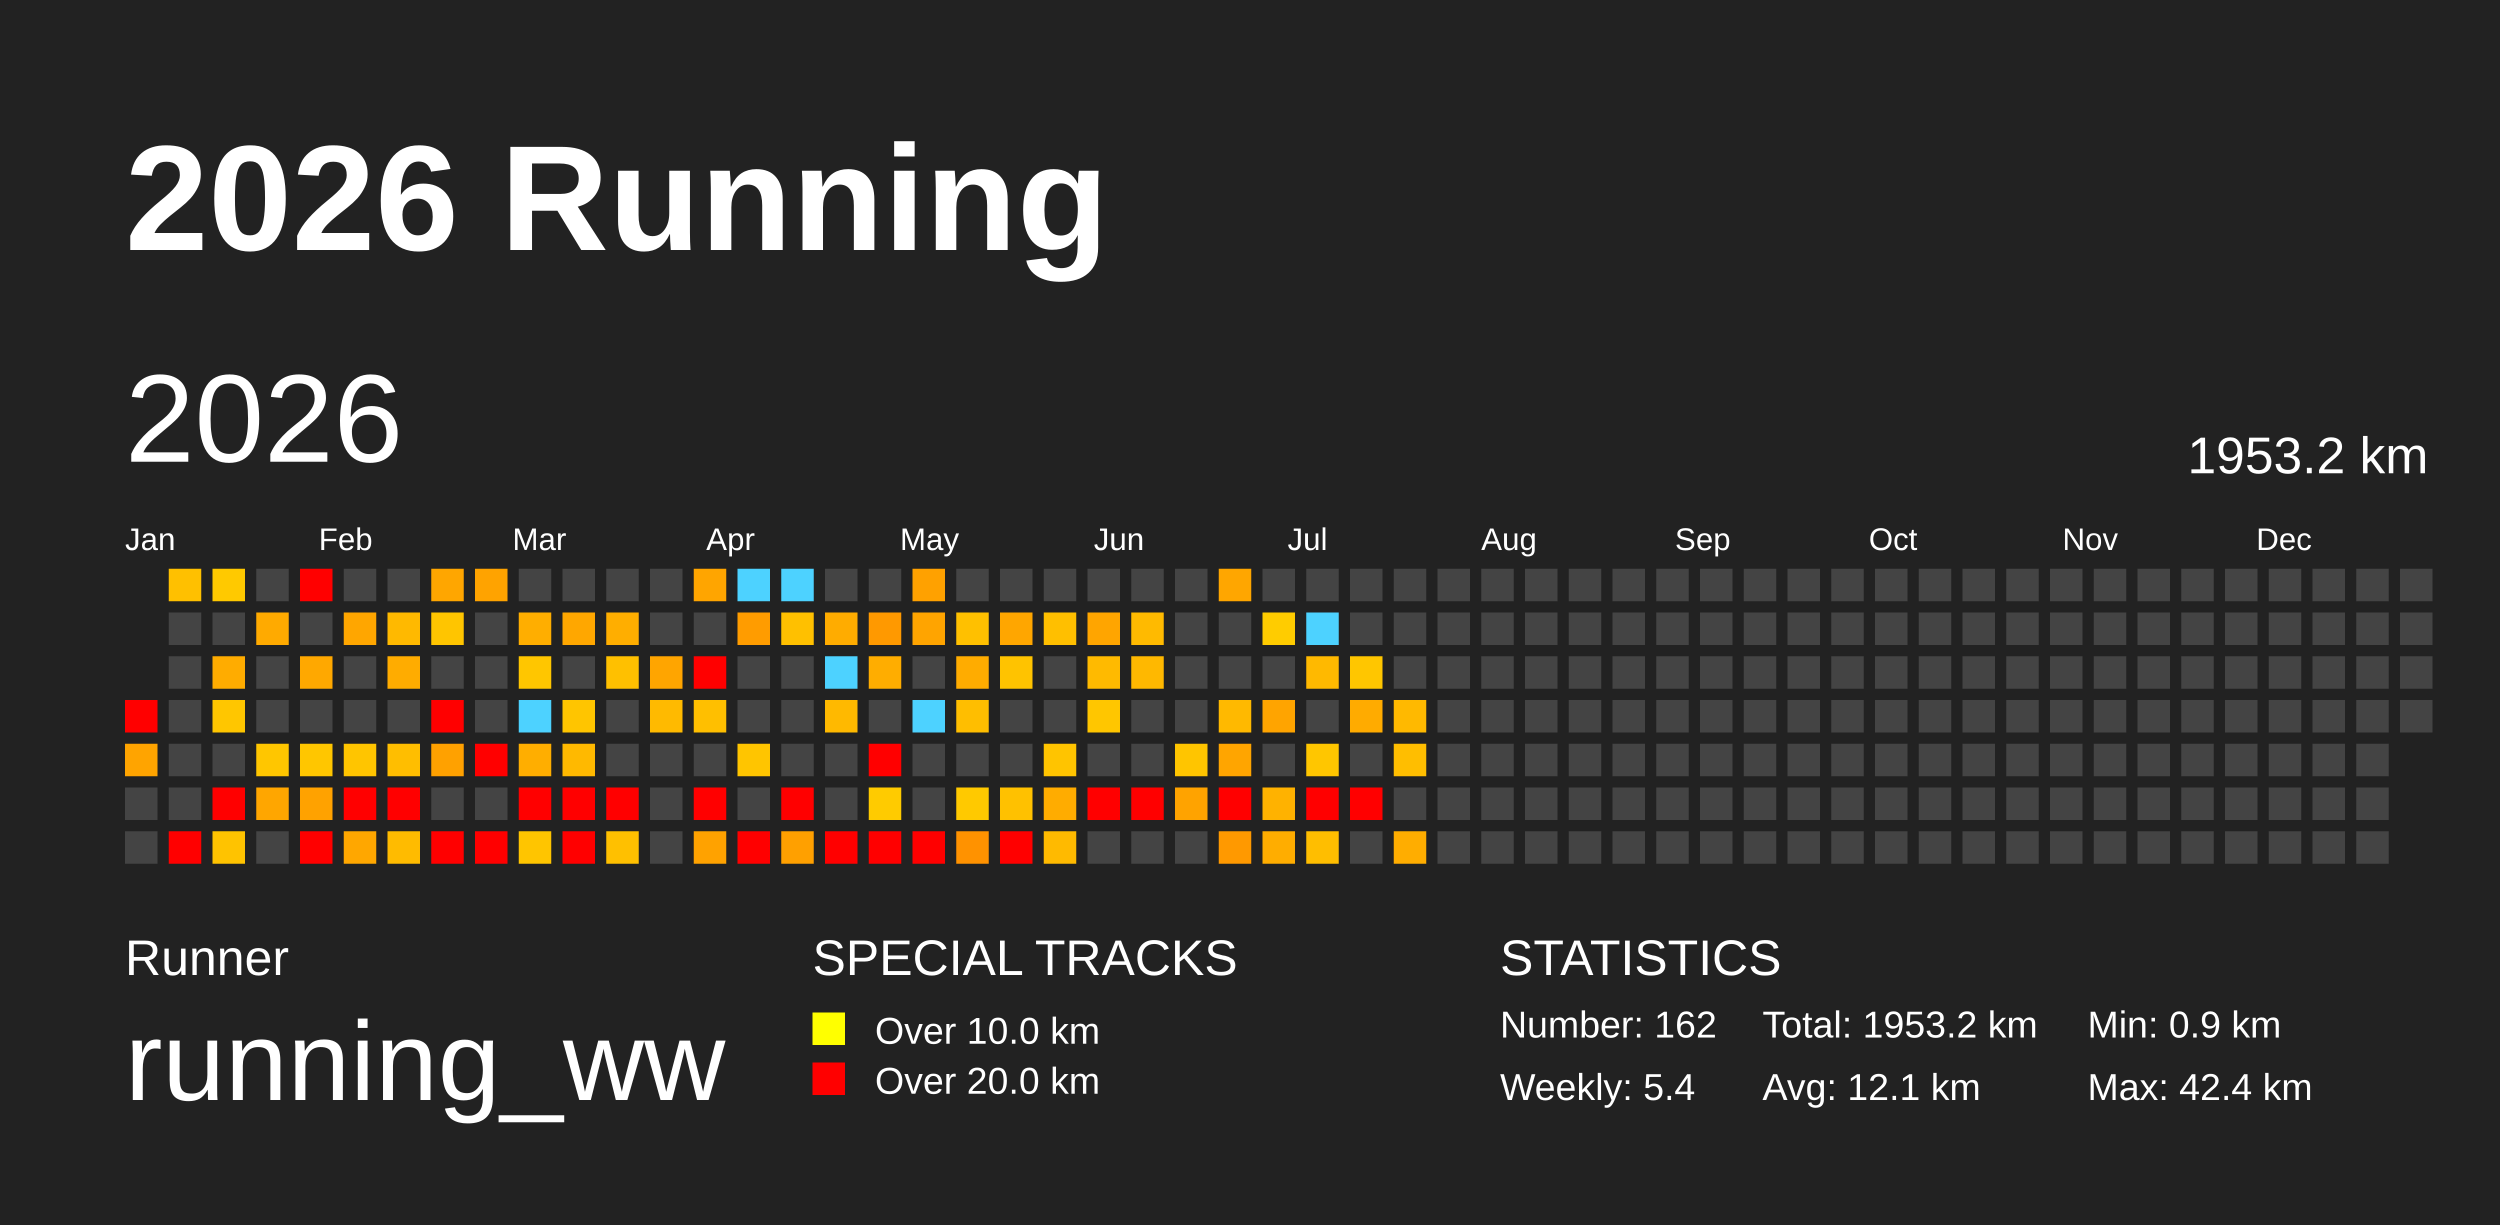
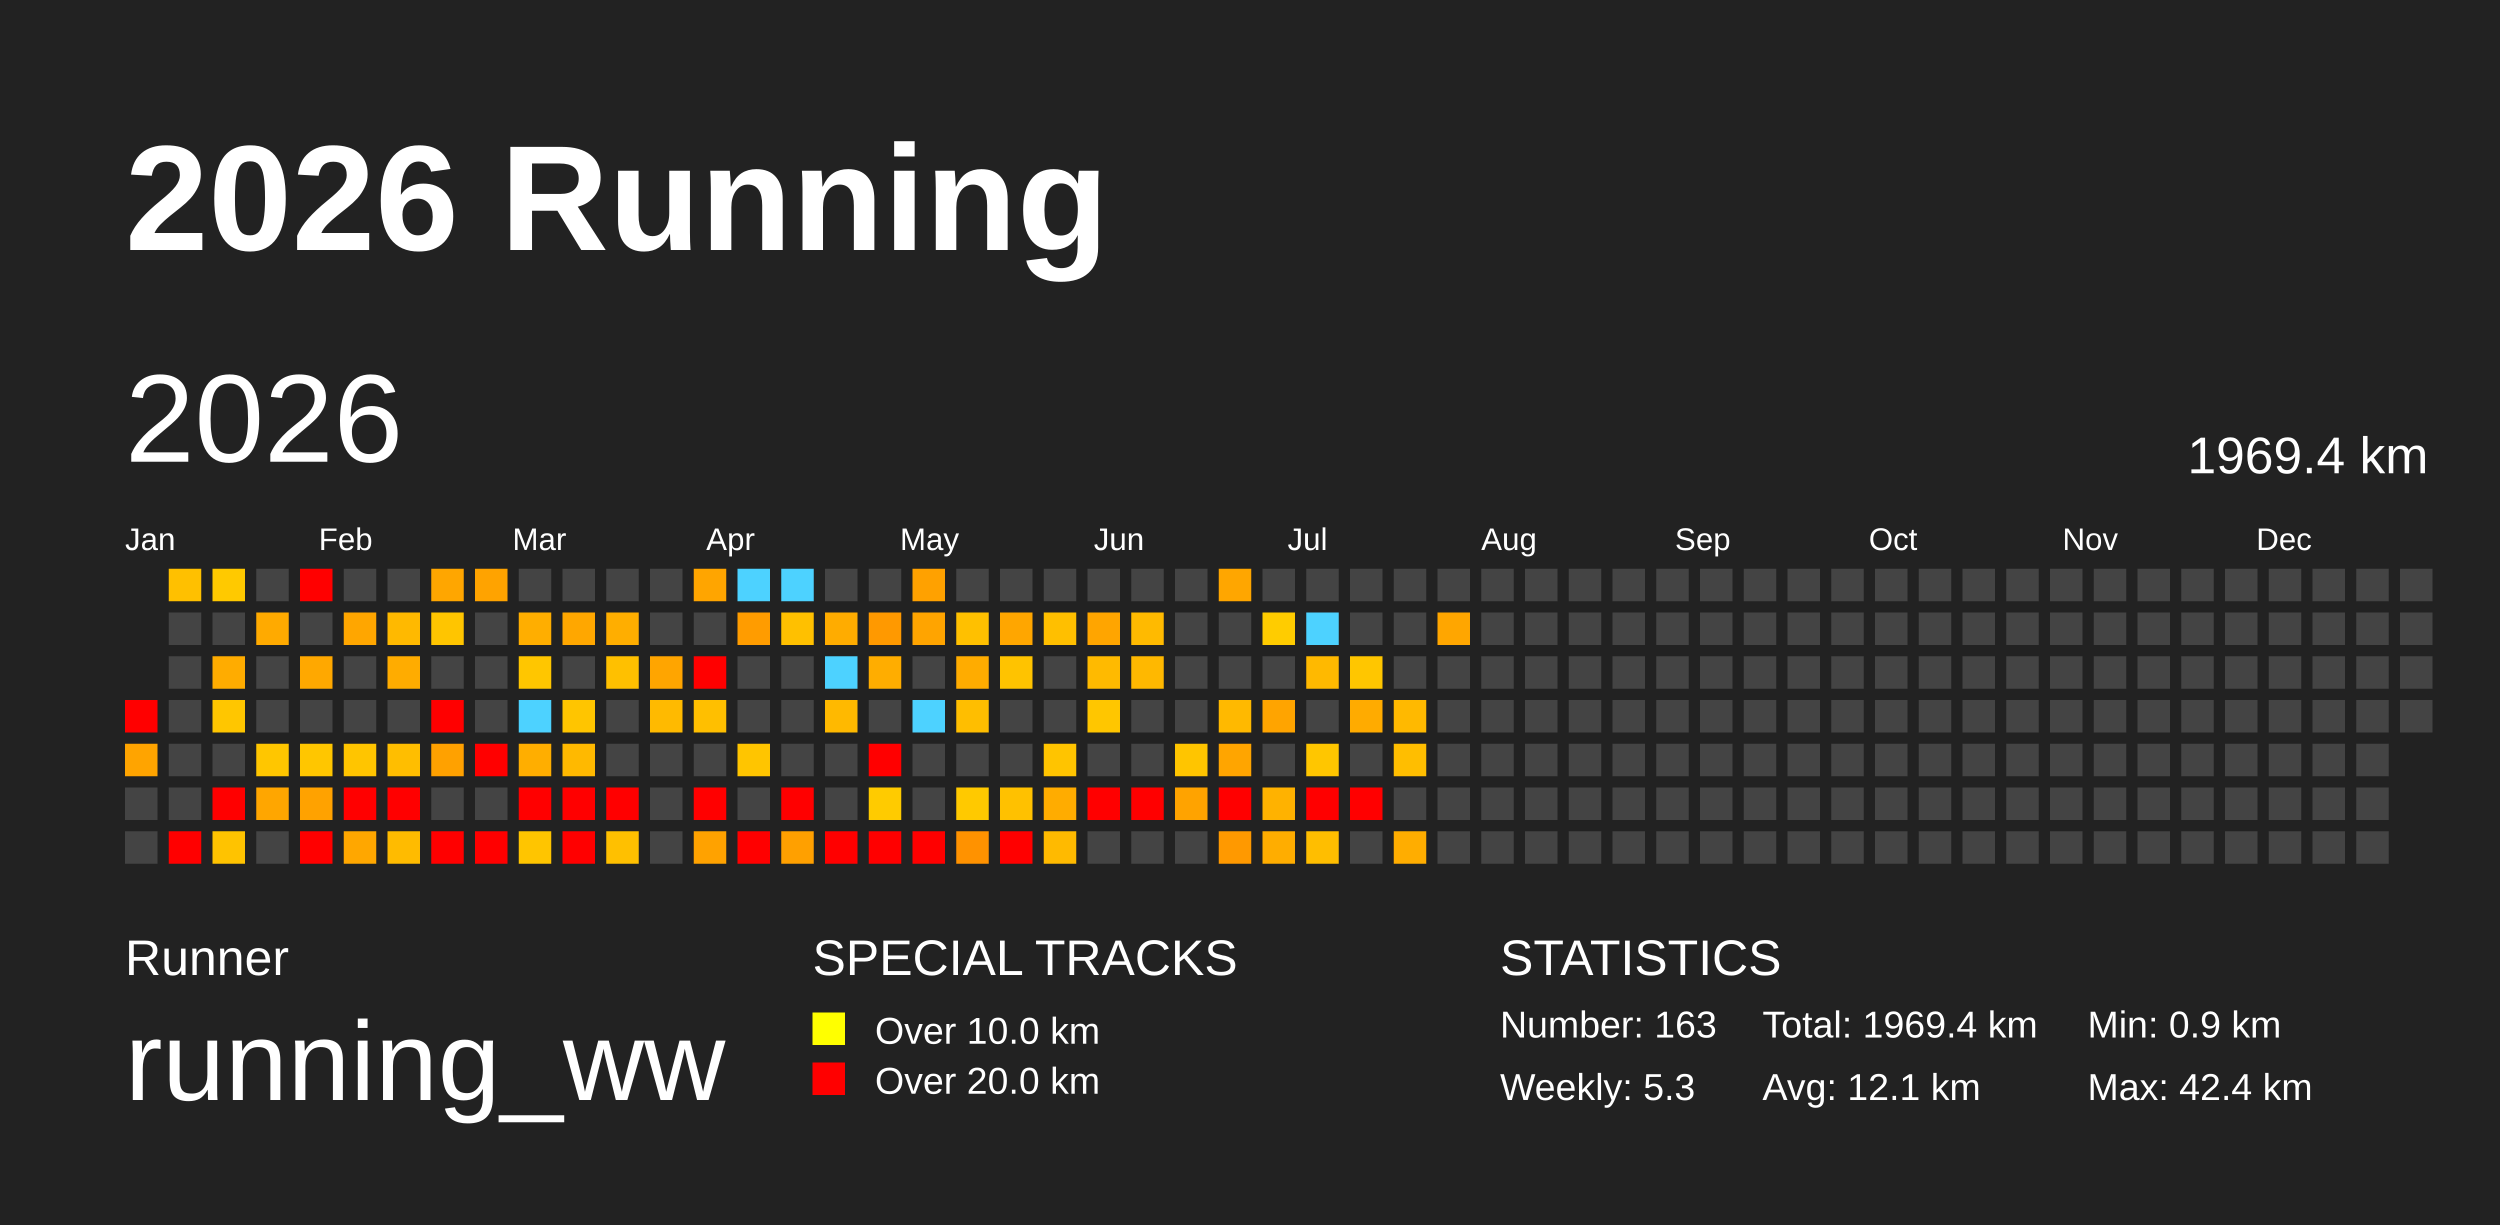
<svg xmlns="http://www.w3.org/2000/svg" baseProfile="full" height="98mm" version="1.1" viewBox="0,0,200,98" width="200mm">
  <defs />
  <rect fill="#222222" height="98" width="200" x="0" y="0" />
  <text fill="#FFFFFF" style="font-size:12px; font-family:Arial; font-weight:bold;" x="10" y="20">2026 Running</text>
  <text fill="#FFFFFF" style="font-size:4px; font-family:Arial" x="10" y="78">Runner</text>
  <text fill="#FFFFFF" style="font-size:9px; font-family:Arial" x="10" y="88">running_ww</text>
  <text fill="#FFFFFF" style="font-size:4px; font-family:Arial" x="65" y="78">SPECIAL TRACKS</text>
  <rect fill="yellow" height="2.6" width="2.6" x="65" y="81" />
  <text fill="#FFFFFF" style="font-size:3px; font-family:Arial" x="70" y="83.5">Over 10.0 km</text>
  <rect fill="red" height="2.6" width="2.6" x="65" y="85" />
  <text fill="#FFFFFF" style="font-size:3px; font-family:Arial" x="70" y="87.5">Over 20.0 km</text>
  <text fill="#FFFFFF" style="font-size:4px; font-family:Arial" x="120" y="78">STATISTICS</text>
-   <text fill="#FFFFFF" style="font-size:3px; font-family:Arial" x="120" y="83">Number: 162</text>
-   <text fill="#FFFFFF" style="font-size:3px; font-family:Arial" x="120" y="88">Weekly: 5.4</text>
-   <text fill="#FFFFFF" style="font-size:3px; font-family:Arial" x="141" y="83">Total: 1953.2 km</text>
+   <text fill="#FFFFFF" style="font-size:3px; font-family:Arial" x="120" y="83">Number: 163</text>
+   <text fill="#FFFFFF" style="font-size:3px; font-family:Arial" x="120" y="88">Weekly: 5.3</text>
+   <text fill="#FFFFFF" style="font-size:3px; font-family:Arial" x="141" y="83">Total: 1969.4 km</text>
  <text fill="#FFFFFF" style="font-size:3px; font-family:Arial" x="141" y="88">Avg: 12.1 km</text>
  <text fill="#FFFFFF" style="font-size:3px; font-family:Arial" x="167" y="83">Min: 0.9 km</text>
  <text fill="#FFFFFF" style="font-size:3px; font-family:Arial" x="167" y="88">Max: 42.4 km</text>
  <text dominant-baseline="hanging" fill="#FFFFFF" style="font-size:10.0px; font-family:Arial;" x="10" y="30">2026</text>
-   <text dominant-baseline="hanging" fill="#FFFFFF" style="font-size:4.125px; font-family:Arial;" x="175" y="35">1953.2 km</text>
+   <text dominant-baseline="hanging" fill="#FFFFFF" style="font-size:4.125px; font-family:Arial;" x="175" y="35">1969.4 km</text>
  <text fill="#FFFFFF" style="font-size:2.5px; font-family:Arial" x="10.0" y="44">Jan</text>
  <text fill="#FFFFFF" style="font-size:2.5px; font-family:Arial" x="25.5" y="44">Feb</text>
  <text fill="#FFFFFF" style="font-size:2.5px; font-family:Arial" x="41.0" y="44">Mar</text>
  <text fill="#FFFFFF" style="font-size:2.5px; font-family:Arial" x="56.5" y="44">Apr</text>
  <text fill="#FFFFFF" style="font-size:2.5px; font-family:Arial" x="72.0" y="44">May</text>
  <text fill="#FFFFFF" style="font-size:2.5px; font-family:Arial" x="87.5" y="44">Jun</text>
  <text fill="#FFFFFF" style="font-size:2.5px; font-family:Arial" x="103.0" y="44">Jul</text>
  <text fill="#FFFFFF" style="font-size:2.5px; font-family:Arial" x="118.5" y="44">Aug</text>
  <text fill="#FFFFFF" style="font-size:2.5px; font-family:Arial" x="134.0" y="44">Sep</text>
  <text fill="#FFFFFF" style="font-size:2.5px; font-family:Arial" x="149.5" y="44">Oct</text>
  <text fill="#FFFFFF" style="font-size:2.5px; font-family:Arial" x="165.0" y="44">Nov</text>
  <text fill="#FFFFFF" style="font-size:2.5px; font-family:Arial" x="180.5" y="44">Dec</text>
  <rect fill="red" height="2.6" width="2.6" x="10.0" y="56.0" />
  <rect fill="#ffa400" height="2.6" width="2.6" x="10.0" y="59.5" />
  <rect fill="#444444" height="2.6" width="2.6" x="10.0" y="63.0" />
  <rect fill="#444444" height="2.6" width="2.6" x="10.0" y="66.5" />
  <rect fill="#ffc000" height="2.6" width="2.6" x="13.5" y="45.5" />
  <rect fill="#444444" height="2.6" width="2.6" x="13.5" y="49.0" />
  <rect fill="#444444" height="2.6" width="2.6" x="13.5" y="52.5" />
  <rect fill="#444444" height="2.6" width="2.6" x="13.5" y="56.0" />
  <rect fill="#444444" height="2.6" width="2.6" x="13.5" y="59.5" />
  <rect fill="#444444" height="2.6" width="2.6" x="13.5" y="63.0" />
  <rect fill="red" height="2.6" width="2.6" x="13.5" y="66.5" />
  <rect fill="#ffc900" height="2.6" width="2.6" x="17.0" y="45.5" />
  <rect fill="#444444" height="2.6" width="2.6" x="17.0" y="49.0" />
  <rect fill="#ffac00" height="2.6" width="2.6" x="17.0" y="52.5" />
  <rect fill="#ffc600" height="2.6" width="2.6" x="17.0" y="56.0" />
  <rect fill="#444444" height="2.6" width="2.6" x="17.0" y="59.5" />
  <rect fill="red" height="2.6" width="2.6" x="17.0" y="63.0" />
  <rect fill="#ffc300" height="2.6" width="2.6" x="17.0" y="66.5" />
  <rect fill="#444444" height="2.6" width="2.6" x="20.5" y="45.5" />
  <rect fill="#ffaa00" height="2.6" width="2.6" x="20.5" y="49.0" />
  <rect fill="#444444" height="2.6" width="2.6" x="20.5" y="52.5" />
  <rect fill="#444444" height="2.6" width="2.6" x="20.5" y="56.0" />
  <rect fill="#ffc600" height="2.6" width="2.6" x="20.5" y="59.5" />
  <rect fill="#ffa600" height="2.6" width="2.6" x="20.5" y="63.0" />
  <rect fill="#444444" height="2.6" width="2.6" x="20.5" y="66.5" />
  <rect fill="red" height="2.6" width="2.6" x="24.0" y="45.5" />
  <rect fill="#444444" height="2.6" width="2.6" x="24.0" y="49.0" />
  <rect fill="#ffa800" height="2.6" width="2.6" x="24.0" y="52.5" />
  <rect fill="#444444" height="2.6" width="2.6" x="24.0" y="56.0" />
  <rect fill="#ffc600" height="2.6" width="2.6" x="24.0" y="59.5" />
  <rect fill="#ffa200" height="2.6" width="2.6" x="24.0" y="63.0" />
  <rect fill="red" height="2.6" width="2.6" x="24.0" y="66.5" />
  <rect fill="#444444" height="2.6" width="2.6" x="27.5" y="45.5" />
  <rect fill="#ffa600" height="2.6" width="2.6" x="27.5" y="49.0" />
  <rect fill="#444444" height="2.6" width="2.6" x="27.5" y="52.5" />
  <rect fill="#444444" height="2.6" width="2.6" x="27.5" y="56.0" />
  <rect fill="#ffc500" height="2.6" width="2.6" x="27.5" y="59.5" />
  <rect fill="red" height="2.6" width="2.6" x="27.5" y="63.0" />
  <rect fill="#ffa700" height="2.6" width="2.6" x="27.5" y="66.5" />
  <rect fill="#444444" height="2.6" width="2.6" x="31.0" y="45.5" />
  <rect fill="#ffb900" height="2.6" width="2.6" x="31.0" y="49.0" />
  <rect fill="#ffac00" height="2.6" width="2.6" x="31.0" y="52.5" />
  <rect fill="#444444" height="2.6" width="2.6" x="31.0" y="56.0" />
  <rect fill="#ffbe00" height="2.6" width="2.6" x="31.0" y="59.5" />
  <rect fill="red" height="2.6" width="2.6" x="31.0" y="63.0" />
  <rect fill="#ffbb00" height="2.6" width="2.6" x="31.0" y="66.5" />
  <rect fill="#ffa600" height="2.6" width="2.6" x="34.5" y="45.5" />
  <rect fill="#ffc500" height="2.6" width="2.6" x="34.5" y="49.0" />
  <rect fill="#444444" height="2.6" width="2.6" x="34.5" y="52.5" />
  <rect fill="red" height="2.6" width="2.6" x="34.5" y="56.0" />
  <rect fill="#ffa100" height="2.6" width="2.6" x="34.5" y="59.5" />
  <rect fill="#444444" height="2.6" width="2.6" x="34.5" y="63.0" />
  <rect fill="red" height="2.6" width="2.6" x="34.5" y="66.5" />
  <rect fill="#ffa300" height="2.6" width="2.6" x="38.0" y="45.5" />
  <rect fill="#444444" height="2.6" width="2.6" x="38.0" y="49.0" />
  <rect fill="#444444" height="2.6" width="2.6" x="38.0" y="52.5" />
  <rect fill="#444444" height="2.6" width="2.6" x="38.0" y="56.0" />
  <rect fill="red" height="2.6" width="2.6" x="38.0" y="59.5" />
  <rect fill="#444444" height="2.6" width="2.6" x="38.0" y="63.0" />
  <rect fill="red" height="2.6" width="2.6" x="38.0" y="66.5" />
  <rect fill="#444444" height="2.6" width="2.6" x="41.5" y="45.5" />
  <rect fill="#ffae00" height="2.6" width="2.6" x="41.5" y="49.0" />
  <rect fill="#ffc600" height="2.6" width="2.6" x="41.5" y="52.5" />
  <rect fill="#4dd2ff" height="2.6" width="2.6" x="41.5" y="56.0" />
  <rect fill="#ffae00" height="2.6" width="2.6" x="41.5" y="59.5" />
  <rect fill="red" height="2.6" width="2.6" x="41.5" y="63.0" />
  <rect fill="#ffc500" height="2.6" width="2.6" x="41.5" y="66.5" />
  <rect fill="#444444" height="2.6" width="2.6" x="45.0" y="45.5" />
  <rect fill="#ffa700" height="2.6" width="2.6" x="45.0" y="49.0" />
  <rect fill="#444444" height="2.6" width="2.6" x="45.0" y="52.5" />
  <rect fill="#ffc500" height="2.6" width="2.6" x="45.0" y="56.0" />
  <rect fill="#ffb900" height="2.6" width="2.6" x="45.0" y="59.5" />
  <rect fill="red" height="2.6" width="2.6" x="45.0" y="63.0" />
  <rect fill="red" height="2.6" width="2.6" x="45.0" y="66.5" />
  <rect fill="#444444" height="2.6" width="2.6" x="48.5" y="45.5" />
  <rect fill="#ffae00" height="2.6" width="2.6" x="48.5" y="49.0" />
  <rect fill="#ffc000" height="2.6" width="2.6" x="48.5" y="52.5" />
  <rect fill="#444444" height="2.6" width="2.6" x="48.5" y="56.0" />
  <rect fill="#444444" height="2.6" width="2.6" x="48.5" y="59.5" />
  <rect fill="red" height="2.6" width="2.6" x="48.5" y="63.0" />
  <rect fill="#ffc000" height="2.6" width="2.6" x="48.5" y="66.5" />
  <rect fill="#444444" height="2.6" width="2.6" x="52.0" y="45.5" />
  <rect fill="#444444" height="2.6" width="2.6" x="52.0" y="49.0" />
  <rect fill="#ffa500" height="2.6" width="2.6" x="52.0" y="52.5" />
  <rect fill="#ffba00" height="2.6" width="2.6" x="52.0" y="56.0" />
  <rect fill="#444444" height="2.6" width="2.6" x="52.0" y="59.5" />
  <rect fill="#444444" height="2.6" width="2.6" x="52.0" y="63.0" />
  <rect fill="#444444" height="2.6" width="2.6" x="52.0" y="66.5" />
  <rect fill="#ffa500" height="2.6" width="2.6" x="55.5" y="45.5" />
  <rect fill="#444444" height="2.6" width="2.6" x="55.5" y="49.0" />
  <rect fill="red" height="2.6" width="2.6" x="55.5" y="52.5" />
  <rect fill="#ffbf00" height="2.6" width="2.6" x="55.5" y="56.0" />
  <rect fill="#444444" height="2.6" width="2.6" x="55.5" y="59.5" />
  <rect fill="red" height="2.6" width="2.6" x="55.5" y="63.0" />
  <rect fill="#ffa200" height="2.6" width="2.6" x="55.5" y="66.5" />
  <rect fill="#4dd2ff" height="2.6" width="2.6" x="59.0" y="45.5" />
  <rect fill="#ff9c00" height="2.6" width="2.6" x="59.0" y="49.0" />
  <rect fill="#444444" height="2.6" width="2.6" x="59.0" y="52.5" />
  <rect fill="#444444" height="2.6" width="2.6" x="59.0" y="56.0" />
  <rect fill="#ffc500" height="2.6" width="2.6" x="59.0" y="59.5" />
  <rect fill="#444444" height="2.6" width="2.6" x="59.0" y="63.0" />
  <rect fill="red" height="2.6" width="2.6" x="59.0" y="66.5" />
  <rect fill="#4dd2ff" height="2.6" width="2.6" x="62.5" y="45.5" />
  <rect fill="#ffc000" height="2.6" width="2.6" x="62.5" y="49.0" />
  <rect fill="#444444" height="2.6" width="2.6" x="62.5" y="52.5" />
  <rect fill="#444444" height="2.6" width="2.6" x="62.5" y="56.0" />
  <rect fill="#444444" height="2.6" width="2.6" x="62.5" y="59.5" />
  <rect fill="red" height="2.6" width="2.6" x="62.5" y="63.0" />
  <rect fill="#ffa000" height="2.6" width="2.6" x="62.5" y="66.5" />
  <rect fill="#444444" height="2.6" width="2.6" x="66.0" y="45.5" />
  <rect fill="#ffac00" height="2.6" width="2.6" x="66.0" y="49.0" />
  <rect fill="#4dd2ff" height="2.6" width="2.6" x="66.0" y="52.5" />
  <rect fill="#ffb900" height="2.6" width="2.6" x="66.0" y="56.0" />
  <rect fill="#444444" height="2.6" width="2.6" x="66.0" y="59.5" />
  <rect fill="#444444" height="2.6" width="2.6" x="66.0" y="63.0" />
  <rect fill="red" height="2.6" width="2.6" x="66.0" y="66.5" />
  <rect fill="#444444" height="2.6" width="2.6" x="69.5" y="45.5" />
  <rect fill="#ff9900" height="2.6" width="2.6" x="69.5" y="49.0" />
  <rect fill="#ffad00" height="2.6" width="2.6" x="69.5" y="52.5" />
  <rect fill="#444444" height="2.6" width="2.6" x="69.5" y="56.0" />
  <rect fill="red" height="2.6" width="2.6" x="69.5" y="59.5" />
  <rect fill="#ffcb00" height="2.6" width="2.6" x="69.5" y="63.0" />
  <rect fill="red" height="2.6" width="2.6" x="69.5" y="66.5" />
  <rect fill="#ffa100" height="2.6" width="2.6" x="73.0" y="45.5" />
  <rect fill="#ffa400" height="2.6" width="2.6" x="73.0" y="49.0" />
  <rect fill="#444444" height="2.6" width="2.6" x="73.0" y="52.5" />
  <rect fill="#4dd2ff" height="2.6" width="2.6" x="73.0" y="56.0" />
  <rect fill="#444444" height="2.6" width="2.6" x="73.0" y="59.5" />
  <rect fill="#444444" height="2.6" width="2.6" x="73.0" y="63.0" />
  <rect fill="red" height="2.6" width="2.6" x="73.0" y="66.5" />
  <rect fill="#444444" height="2.6" width="2.6" x="76.5" y="45.5" />
  <rect fill="#ffc000" height="2.6" width="2.6" x="76.5" y="49.0" />
  <rect fill="#ffac00" height="2.6" width="2.6" x="76.5" y="52.5" />
  <rect fill="#ffbe00" height="2.6" width="2.6" x="76.5" y="56.0" />
  <rect fill="#444444" height="2.6" width="2.6" x="76.5" y="59.5" />
  <rect fill="#ffc900" height="2.6" width="2.6" x="76.5" y="63.0" />
  <rect fill="#ff9200" height="2.6" width="2.6" x="76.5" y="66.5" />
  <rect fill="#444444" height="2.6" width="2.6" x="80.0" y="45.5" />
  <rect fill="#ffa600" height="2.6" width="2.6" x="80.0" y="49.0" />
  <rect fill="#ffc300" height="2.6" width="2.6" x="80.0" y="52.5" />
  <rect fill="#444444" height="2.6" width="2.6" x="80.0" y="56.0" />
  <rect fill="#444444" height="2.6" width="2.6" x="80.0" y="59.5" />
  <rect fill="#ffc100" height="2.6" width="2.6" x="80.0" y="63.0" />
  <rect fill="red" height="2.6" width="2.6" x="80.0" y="66.5" />
  <rect fill="#444444" height="2.6" width="2.6" x="83.5" y="45.5" />
  <rect fill="#ffbf00" height="2.6" width="2.6" x="83.5" y="49.0" />
  <rect fill="#444444" height="2.6" width="2.6" x="83.5" y="52.5" />
  <rect fill="#444444" height="2.6" width="2.6" x="83.5" y="56.0" />
  <rect fill="#ffc400" height="2.6" width="2.6" x="83.5" y="59.5" />
  <rect fill="#ffac00" height="2.6" width="2.6" x="83.5" y="63.0" />
  <rect fill="#ffba00" height="2.6" width="2.6" x="83.5" y="66.5" />
  <rect fill="#444444" height="2.6" width="2.6" x="87.0" y="45.5" />
  <rect fill="#ffa500" height="2.6" width="2.6" x="87.0" y="49.0" />
  <rect fill="#ffba00" height="2.6" width="2.6" x="87.0" y="52.5" />
  <rect fill="#ffc600" height="2.6" width="2.6" x="87.0" y="56.0" />
  <rect fill="#444444" height="2.6" width="2.6" x="87.0" y="59.5" />
  <rect fill="red" height="2.6" width="2.6" x="87.0" y="63.0" />
  <rect fill="#444444" height="2.6" width="2.6" x="87.0" y="66.5" />
  <rect fill="#444444" height="2.6" width="2.6" x="90.5" y="45.5" />
  <rect fill="#ffba00" height="2.6" width="2.6" x="90.5" y="49.0" />
  <rect fill="#ffb800" height="2.6" width="2.6" x="90.5" y="52.5" />
  <rect fill="#444444" height="2.6" width="2.6" x="90.5" y="56.0" />
  <rect fill="#444444" height="2.6" width="2.6" x="90.5" y="59.5" />
  <rect fill="red" height="2.6" width="2.6" x="90.5" y="63.0" />
  <rect fill="#444444" height="2.6" width="2.6" x="90.5" y="66.5" />
  <rect fill="#444444" height="2.6" width="2.6" x="94.0" y="45.5" />
  <rect fill="#444444" height="2.6" width="2.6" x="94.0" y="49.0" />
  <rect fill="#444444" height="2.6" width="2.6" x="94.0" y="52.5" />
  <rect fill="#444444" height="2.6" width="2.6" x="94.0" y="56.0" />
  <rect fill="#ffc500" height="2.6" width="2.6" x="94.0" y="59.5" />
  <rect fill="#ffa300" height="2.6" width="2.6" x="94.0" y="63.0" />
  <rect fill="#444444" height="2.6" width="2.6" x="94.0" y="66.5" />
  <rect fill="#ffa600" height="2.6" width="2.6" x="97.5" y="45.5" />
  <rect fill="#444444" height="2.6" width="2.6" x="97.5" y="49.0" />
  <rect fill="#444444" height="2.6" width="2.6" x="97.5" y="52.5" />
  <rect fill="#ffb900" height="2.6" width="2.6" x="97.5" y="56.0" />
  <rect fill="#ffa500" height="2.6" width="2.6" x="97.5" y="59.5" />
  <rect fill="red" height="2.6" width="2.6" x="97.5" y="63.0" />
  <rect fill="#ff9900" height="2.6" width="2.6" x="97.5" y="66.5" />
  <rect fill="#444444" height="2.6" width="2.6" x="101.0" y="45.5" />
  <rect fill="#ffcc00" height="2.6" width="2.6" x="101.0" y="49.0" />
  <rect fill="#444444" height="2.6" width="2.6" x="101.0" y="52.5" />
  <rect fill="#ffa400" height="2.6" width="2.6" x="101.0" y="56.0" />
  <rect fill="#444444" height="2.6" width="2.6" x="101.0" y="59.5" />
  <rect fill="#ffb200" height="2.6" width="2.6" x="101.0" y="63.0" />
  <rect fill="#ffad00" height="2.6" width="2.6" x="101.0" y="66.5" />
  <rect fill="#444444" height="2.6" width="2.6" x="104.5" y="45.5" />
  <rect fill="#4dd2ff" height="2.6" width="2.6" x="104.5" y="49.0" />
  <rect fill="#ffb900" height="2.6" width="2.6" x="104.5" y="52.5" />
  <rect fill="#444444" height="2.6" width="2.6" x="104.5" y="56.0" />
  <rect fill="#ffc600" height="2.6" width="2.6" x="104.5" y="59.5" />
  <rect fill="red" height="2.6" width="2.6" x="104.5" y="63.0" />
  <rect fill="#ffbe00" height="2.6" width="2.6" x="104.5" y="66.5" />
  <rect fill="#444444" height="2.6" width="2.6" x="108.0" y="45.5" />
  <rect fill="#444444" height="2.6" width="2.6" x="108.0" y="49.0" />
  <rect fill="#ffc600" height="2.6" width="2.6" x="108.0" y="52.5" />
  <rect fill="#ffab00" height="2.6" width="2.6" x="108.0" y="56.0" />
  <rect fill="#444444" height="2.6" width="2.6" x="108.0" y="59.5" />
  <rect fill="red" height="2.6" width="2.6" x="108.0" y="63.0" />
  <rect fill="#444444" height="2.6" width="2.6" x="108.0" y="66.5" />
  <rect fill="#444444" height="2.6" width="2.6" x="111.5" y="45.5" />
  <rect fill="#444444" height="2.6" width="2.6" x="111.5" y="49.0" />
  <rect fill="#444444" height="2.6" width="2.6" x="111.5" y="52.5" />
  <rect fill="#ffb900" height="2.6" width="2.6" x="111.5" y="56.0" />
  <rect fill="#ffbe00" height="2.6" width="2.6" x="111.5" y="59.5" />
  <rect fill="#444444" height="2.6" width="2.6" x="111.5" y="63.0" />
  <rect fill="#ffad00" height="2.6" width="2.6" x="111.5" y="66.5" />
  <rect fill="#444444" height="2.6" width="2.6" x="115.0" y="45.5" />
-   <rect fill="#444444" height="2.6" width="2.6" x="115.0" y="49.0" />
+   <rect fill="#ffa600" height="2.6" width="2.6" x="115.0" y="49.0" />
  <rect fill="#444444" height="2.6" width="2.6" x="115.0" y="52.5" />
  <rect fill="#444444" height="2.6" width="2.6" x="115.0" y="56.0" />
  <rect fill="#444444" height="2.6" width="2.6" x="115.0" y="59.5" />
  <rect fill="#444444" height="2.6" width="2.6" x="115.0" y="63.0" />
  <rect fill="#444444" height="2.6" width="2.6" x="115.0" y="66.5" />
  <rect fill="#444444" height="2.6" width="2.6" x="118.5" y="45.5" />
  <rect fill="#444444" height="2.6" width="2.6" x="118.5" y="49.0" />
  <rect fill="#444444" height="2.6" width="2.6" x="118.5" y="52.5" />
  <rect fill="#444444" height="2.6" width="2.6" x="118.5" y="56.0" />
  <rect fill="#444444" height="2.6" width="2.6" x="118.5" y="59.5" />
  <rect fill="#444444" height="2.6" width="2.6" x="118.5" y="63.0" />
  <rect fill="#444444" height="2.6" width="2.6" x="118.5" y="66.5" />
  <rect fill="#444444" height="2.6" width="2.6" x="122.0" y="45.5" />
  <rect fill="#444444" height="2.6" width="2.6" x="122.0" y="49.0" />
  <rect fill="#444444" height="2.6" width="2.6" x="122.0" y="52.5" />
  <rect fill="#444444" height="2.6" width="2.6" x="122.0" y="56.0" />
  <rect fill="#444444" height="2.6" width="2.6" x="122.0" y="59.5" />
  <rect fill="#444444" height="2.6" width="2.6" x="122.0" y="63.0" />
  <rect fill="#444444" height="2.6" width="2.6" x="122.0" y="66.5" />
  <rect fill="#444444" height="2.6" width="2.6" x="125.5" y="45.5" />
  <rect fill="#444444" height="2.6" width="2.6" x="125.5" y="49.0" />
  <rect fill="#444444" height="2.6" width="2.6" x="125.5" y="52.5" />
  <rect fill="#444444" height="2.6" width="2.6" x="125.5" y="56.0" />
  <rect fill="#444444" height="2.6" width="2.6" x="125.5" y="59.5" />
  <rect fill="#444444" height="2.6" width="2.6" x="125.5" y="63.0" />
  <rect fill="#444444" height="2.6" width="2.6" x="125.5" y="66.5" />
  <rect fill="#444444" height="2.6" width="2.6" x="129.0" y="45.5" />
  <rect fill="#444444" height="2.6" width="2.6" x="129.0" y="49.0" />
  <rect fill="#444444" height="2.6" width="2.6" x="129.0" y="52.5" />
  <rect fill="#444444" height="2.6" width="2.6" x="129.0" y="56.0" />
  <rect fill="#444444" height="2.6" width="2.6" x="129.0" y="59.5" />
  <rect fill="#444444" height="2.6" width="2.6" x="129.0" y="63.0" />
  <rect fill="#444444" height="2.6" width="2.6" x="129.0" y="66.5" />
  <rect fill="#444444" height="2.6" width="2.6" x="132.5" y="45.5" />
  <rect fill="#444444" height="2.6" width="2.6" x="132.5" y="49.0" />
  <rect fill="#444444" height="2.6" width="2.6" x="132.5" y="52.5" />
  <rect fill="#444444" height="2.6" width="2.6" x="132.5" y="56.0" />
  <rect fill="#444444" height="2.6" width="2.6" x="132.5" y="59.5" />
  <rect fill="#444444" height="2.6" width="2.6" x="132.5" y="63.0" />
  <rect fill="#444444" height="2.6" width="2.6" x="132.5" y="66.5" />
  <rect fill="#444444" height="2.6" width="2.6" x="136.0" y="45.5" />
  <rect fill="#444444" height="2.6" width="2.6" x="136.0" y="49.0" />
  <rect fill="#444444" height="2.6" width="2.6" x="136.0" y="52.5" />
  <rect fill="#444444" height="2.6" width="2.6" x="136.0" y="56.0" />
  <rect fill="#444444" height="2.6" width="2.6" x="136.0" y="59.5" />
  <rect fill="#444444" height="2.6" width="2.6" x="136.0" y="63.0" />
  <rect fill="#444444" height="2.6" width="2.6" x="136.0" y="66.5" />
  <rect fill="#444444" height="2.6" width="2.6" x="139.5" y="45.5" />
  <rect fill="#444444" height="2.6" width="2.6" x="139.5" y="49.0" />
  <rect fill="#444444" height="2.6" width="2.6" x="139.5" y="52.5" />
  <rect fill="#444444" height="2.6" width="2.6" x="139.5" y="56.0" />
  <rect fill="#444444" height="2.6" width="2.6" x="139.5" y="59.5" />
  <rect fill="#444444" height="2.6" width="2.6" x="139.5" y="63.0" />
  <rect fill="#444444" height="2.6" width="2.6" x="139.5" y="66.5" />
  <rect fill="#444444" height="2.6" width="2.6" x="143.0" y="45.5" />
  <rect fill="#444444" height="2.6" width="2.6" x="143.0" y="49.0" />
  <rect fill="#444444" height="2.6" width="2.6" x="143.0" y="52.5" />
  <rect fill="#444444" height="2.6" width="2.6" x="143.0" y="56.0" />
  <rect fill="#444444" height="2.6" width="2.6" x="143.0" y="59.5" />
  <rect fill="#444444" height="2.6" width="2.6" x="143.0" y="63.0" />
  <rect fill="#444444" height="2.6" width="2.6" x="143.0" y="66.5" />
  <rect fill="#444444" height="2.6" width="2.6" x="146.5" y="45.5" />
  <rect fill="#444444" height="2.6" width="2.6" x="146.5" y="49.0" />
  <rect fill="#444444" height="2.6" width="2.6" x="146.5" y="52.5" />
  <rect fill="#444444" height="2.6" width="2.6" x="146.5" y="56.0" />
  <rect fill="#444444" height="2.6" width="2.6" x="146.5" y="59.5" />
  <rect fill="#444444" height="2.6" width="2.6" x="146.5" y="63.0" />
  <rect fill="#444444" height="2.6" width="2.6" x="146.5" y="66.5" />
  <rect fill="#444444" height="2.6" width="2.6" x="150.0" y="45.5" />
  <rect fill="#444444" height="2.6" width="2.6" x="150.0" y="49.0" />
  <rect fill="#444444" height="2.6" width="2.6" x="150.0" y="52.5" />
  <rect fill="#444444" height="2.6" width="2.6" x="150.0" y="56.0" />
  <rect fill="#444444" height="2.6" width="2.6" x="150.0" y="59.5" />
  <rect fill="#444444" height="2.6" width="2.6" x="150.0" y="63.0" />
  <rect fill="#444444" height="2.6" width="2.6" x="150.0" y="66.5" />
  <rect fill="#444444" height="2.6" width="2.6" x="153.5" y="45.5" />
  <rect fill="#444444" height="2.6" width="2.6" x="153.5" y="49.0" />
  <rect fill="#444444" height="2.6" width="2.6" x="153.5" y="52.5" />
  <rect fill="#444444" height="2.6" width="2.6" x="153.5" y="56.0" />
  <rect fill="#444444" height="2.6" width="2.6" x="153.5" y="59.5" />
  <rect fill="#444444" height="2.6" width="2.6" x="153.5" y="63.0" />
  <rect fill="#444444" height="2.6" width="2.6" x="153.5" y="66.5" />
  <rect fill="#444444" height="2.6" width="2.6" x="157.0" y="45.5" />
  <rect fill="#444444" height="2.6" width="2.6" x="157.0" y="49.0" />
  <rect fill="#444444" height="2.6" width="2.6" x="157.0" y="52.5" />
  <rect fill="#444444" height="2.6" width="2.6" x="157.0" y="56.0" />
  <rect fill="#444444" height="2.6" width="2.6" x="157.0" y="59.5" />
  <rect fill="#444444" height="2.6" width="2.6" x="157.0" y="63.0" />
  <rect fill="#444444" height="2.6" width="2.6" x="157.0" y="66.5" />
  <rect fill="#444444" height="2.6" width="2.6" x="160.5" y="45.5" />
  <rect fill="#444444" height="2.6" width="2.6" x="160.5" y="49.0" />
  <rect fill="#444444" height="2.6" width="2.6" x="160.5" y="52.5" />
  <rect fill="#444444" height="2.6" width="2.6" x="160.5" y="56.0" />
  <rect fill="#444444" height="2.6" width="2.6" x="160.5" y="59.5" />
  <rect fill="#444444" height="2.6" width="2.6" x="160.5" y="63.0" />
  <rect fill="#444444" height="2.6" width="2.6" x="160.5" y="66.5" />
  <rect fill="#444444" height="2.6" width="2.6" x="164.0" y="45.5" />
  <rect fill="#444444" height="2.6" width="2.6" x="164.0" y="49.0" />
  <rect fill="#444444" height="2.6" width="2.6" x="164.0" y="52.5" />
  <rect fill="#444444" height="2.6" width="2.6" x="164.0" y="56.0" />
  <rect fill="#444444" height="2.6" width="2.6" x="164.0" y="59.5" />
  <rect fill="#444444" height="2.6" width="2.6" x="164.0" y="63.0" />
  <rect fill="#444444" height="2.6" width="2.6" x="164.0" y="66.5" />
  <rect fill="#444444" height="2.6" width="2.6" x="167.5" y="45.5" />
  <rect fill="#444444" height="2.6" width="2.6" x="167.5" y="49.0" />
  <rect fill="#444444" height="2.6" width="2.6" x="167.5" y="52.5" />
  <rect fill="#444444" height="2.6" width="2.6" x="167.5" y="56.0" />
  <rect fill="#444444" height="2.6" width="2.6" x="167.5" y="59.5" />
  <rect fill="#444444" height="2.6" width="2.6" x="167.5" y="63.0" />
  <rect fill="#444444" height="2.6" width="2.6" x="167.5" y="66.5" />
  <rect fill="#444444" height="2.6" width="2.6" x="171.0" y="45.5" />
  <rect fill="#444444" height="2.6" width="2.6" x="171.0" y="49.0" />
  <rect fill="#444444" height="2.6" width="2.6" x="171.0" y="52.5" />
  <rect fill="#444444" height="2.6" width="2.6" x="171.0" y="56.0" />
  <rect fill="#444444" height="2.6" width="2.6" x="171.0" y="59.5" />
  <rect fill="#444444" height="2.6" width="2.6" x="171.0" y="63.0" />
  <rect fill="#444444" height="2.6" width="2.6" x="171.0" y="66.5" />
  <rect fill="#444444" height="2.6" width="2.6" x="174.5" y="45.5" />
  <rect fill="#444444" height="2.6" width="2.6" x="174.5" y="49.0" />
  <rect fill="#444444" height="2.6" width="2.6" x="174.5" y="52.5" />
  <rect fill="#444444" height="2.6" width="2.6" x="174.5" y="56.0" />
  <rect fill="#444444" height="2.6" width="2.6" x="174.5" y="59.5" />
  <rect fill="#444444" height="2.6" width="2.6" x="174.5" y="63.0" />
  <rect fill="#444444" height="2.6" width="2.6" x="174.5" y="66.5" />
  <rect fill="#444444" height="2.6" width="2.6" x="178.0" y="45.5" />
  <rect fill="#444444" height="2.6" width="2.6" x="178.0" y="49.0" />
  <rect fill="#444444" height="2.6" width="2.6" x="178.0" y="52.5" />
  <rect fill="#444444" height="2.6" width="2.6" x="178.0" y="56.0" />
  <rect fill="#444444" height="2.6" width="2.6" x="178.0" y="59.5" />
  <rect fill="#444444" height="2.6" width="2.6" x="178.0" y="63.0" />
  <rect fill="#444444" height="2.6" width="2.6" x="178.0" y="66.5" />
  <rect fill="#444444" height="2.6" width="2.6" x="181.5" y="45.5" />
  <rect fill="#444444" height="2.6" width="2.6" x="181.5" y="49.0" />
  <rect fill="#444444" height="2.6" width="2.6" x="181.5" y="52.5" />
  <rect fill="#444444" height="2.6" width="2.6" x="181.5" y="56.0" />
  <rect fill="#444444" height="2.6" width="2.6" x="181.5" y="59.5" />
  <rect fill="#444444" height="2.6" width="2.6" x="181.5" y="63.0" />
  <rect fill="#444444" height="2.6" width="2.6" x="181.5" y="66.5" />
  <rect fill="#444444" height="2.6" width="2.6" x="185.0" y="45.5" />
  <rect fill="#444444" height="2.6" width="2.6" x="185.0" y="49.0" />
  <rect fill="#444444" height="2.6" width="2.6" x="185.0" y="52.5" />
  <rect fill="#444444" height="2.6" width="2.6" x="185.0" y="56.0" />
  <rect fill="#444444" height="2.6" width="2.6" x="185.0" y="59.5" />
  <rect fill="#444444" height="2.6" width="2.6" x="185.0" y="63.0" />
  <rect fill="#444444" height="2.6" width="2.6" x="185.0" y="66.5" />
  <rect fill="#444444" height="2.6" width="2.6" x="188.5" y="45.5" />
  <rect fill="#444444" height="2.6" width="2.6" x="188.5" y="49.0" />
  <rect fill="#444444" height="2.6" width="2.6" x="188.5" y="52.5" />
  <rect fill="#444444" height="2.6" width="2.6" x="188.5" y="56.0" />
  <rect fill="#444444" height="2.6" width="2.6" x="188.5" y="59.5" />
  <rect fill="#444444" height="2.6" width="2.6" x="188.5" y="63.0" />
  <rect fill="#444444" height="2.6" width="2.6" x="188.5" y="66.5" />
  <rect fill="#444444" height="2.6" width="2.6" x="192.0" y="45.5" />
  <rect fill="#444444" height="2.6" width="2.6" x="192.0" y="49.0" />
  <rect fill="#444444" height="2.6" width="2.6" x="192.0" y="52.5" />
  <rect fill="#444444" height="2.6" width="2.6" x="192.0" y="56.0" />
</svg>
